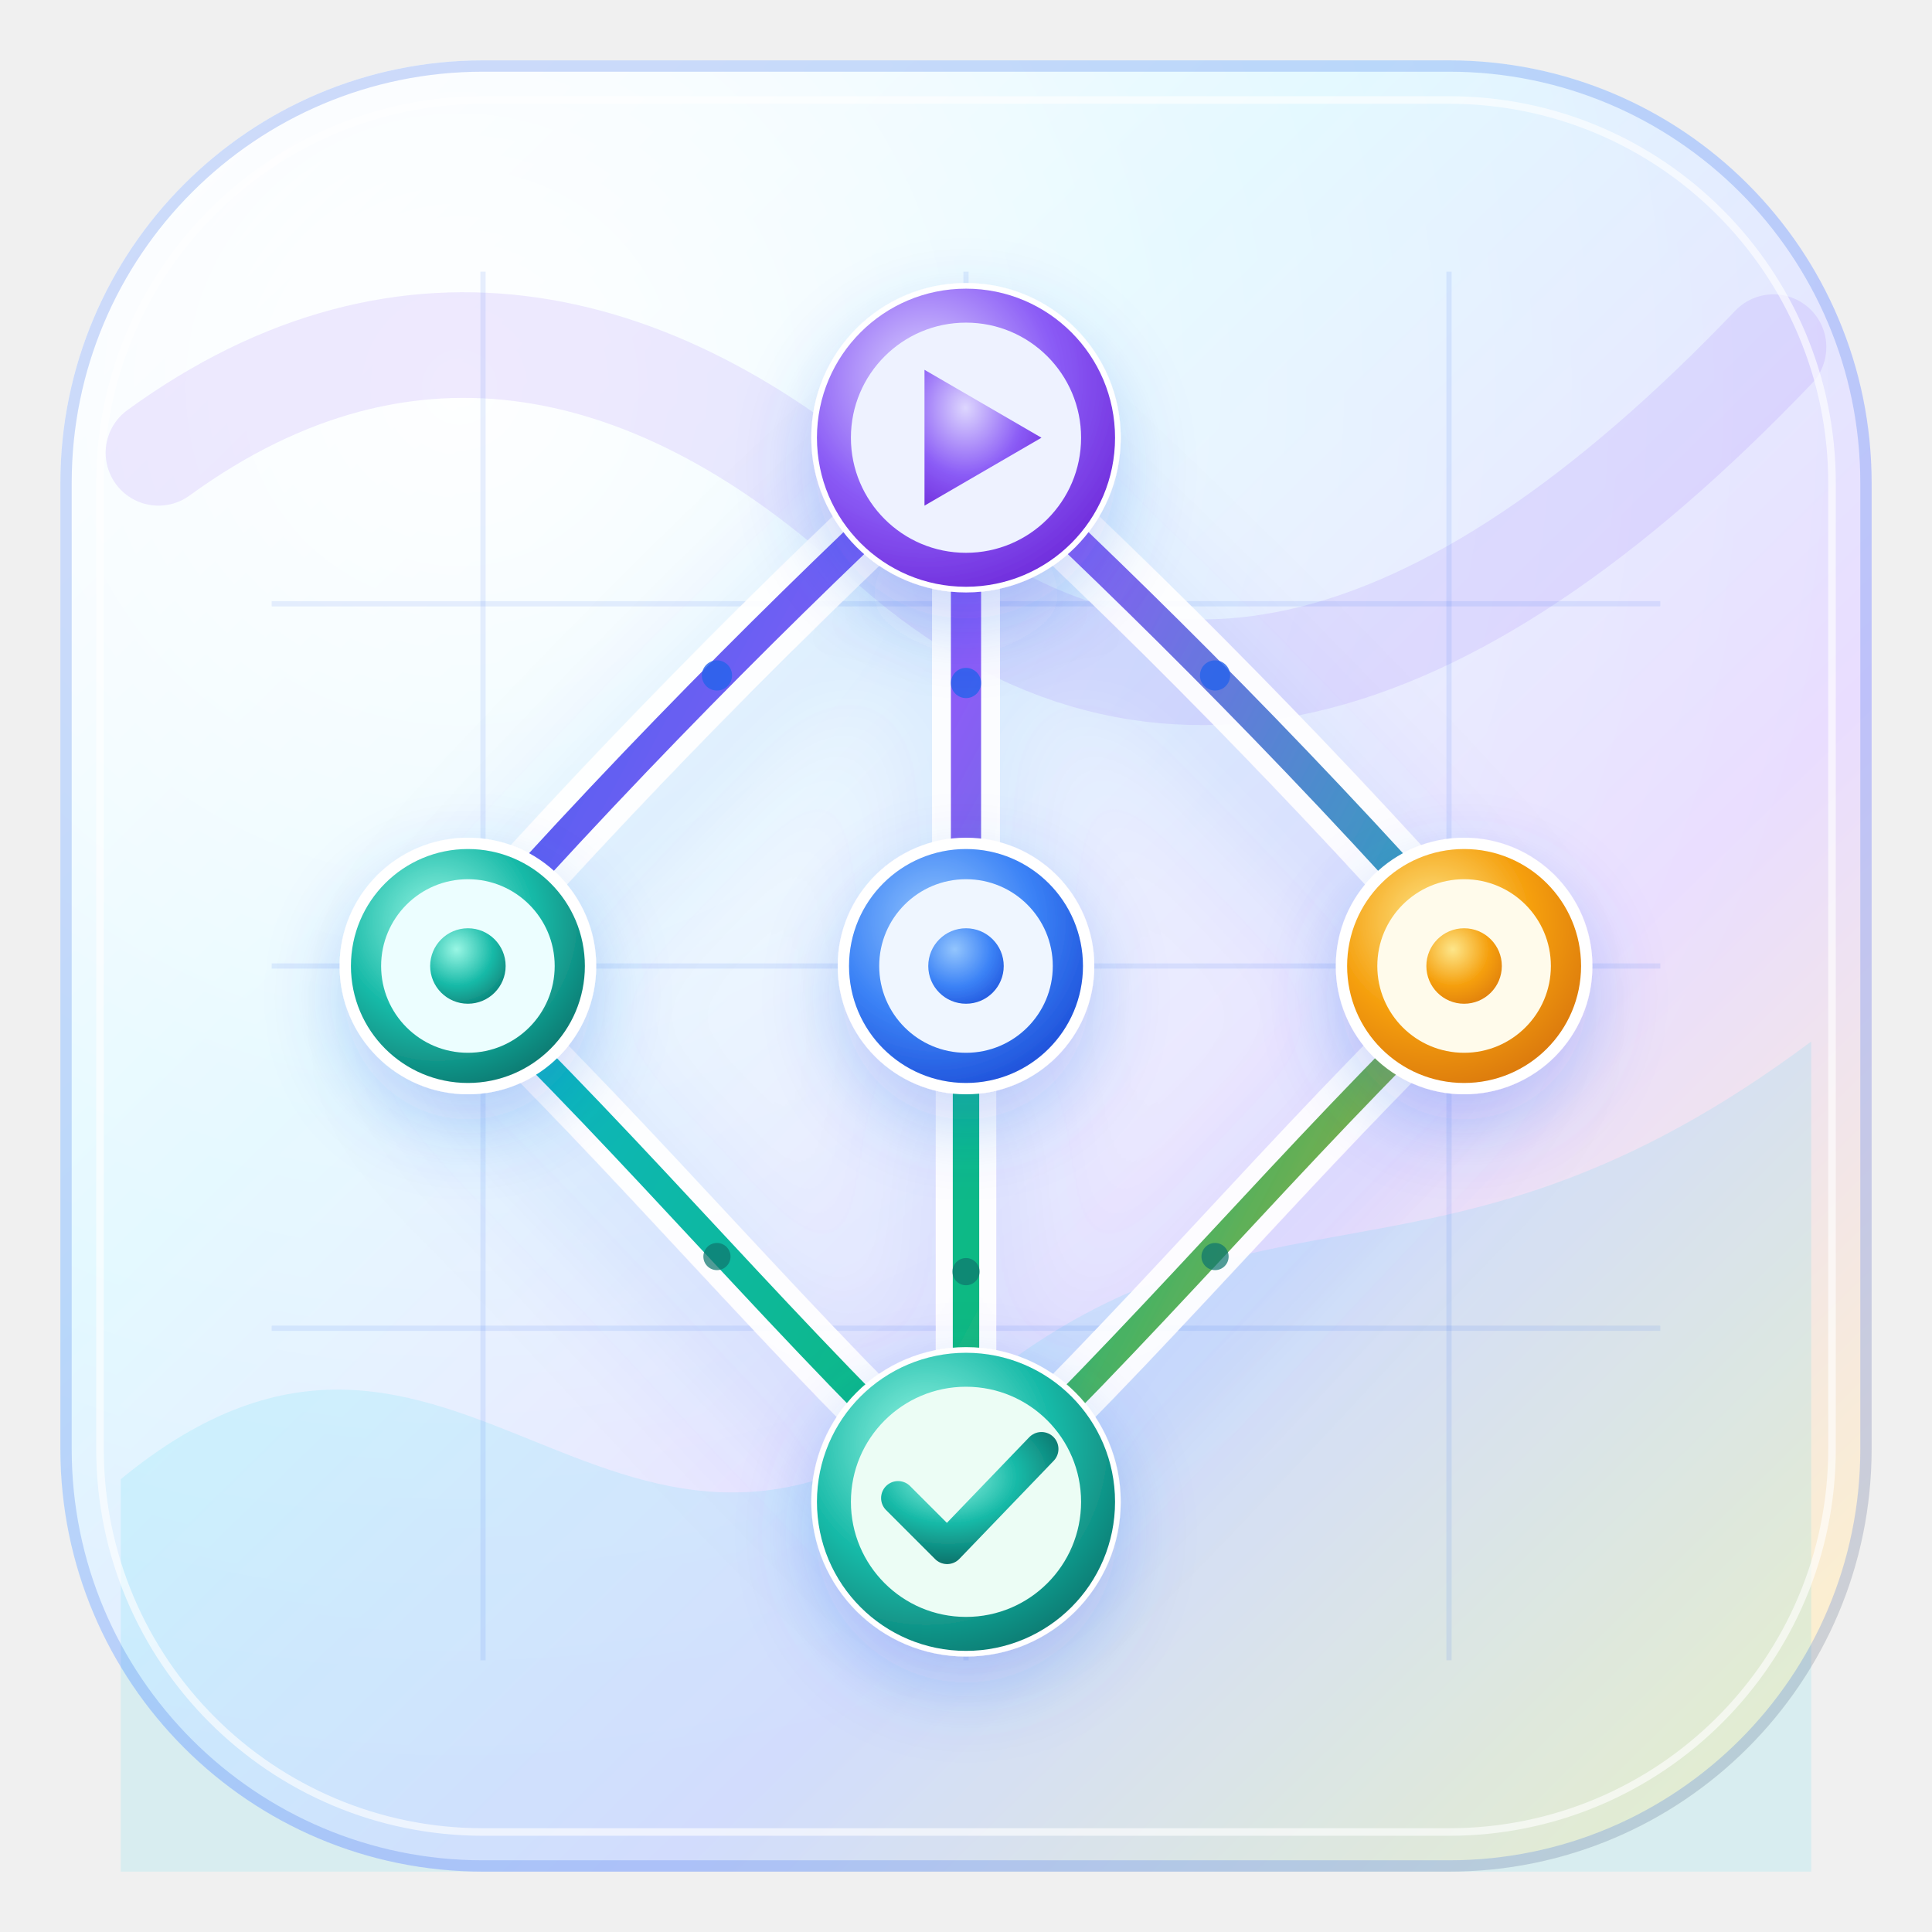
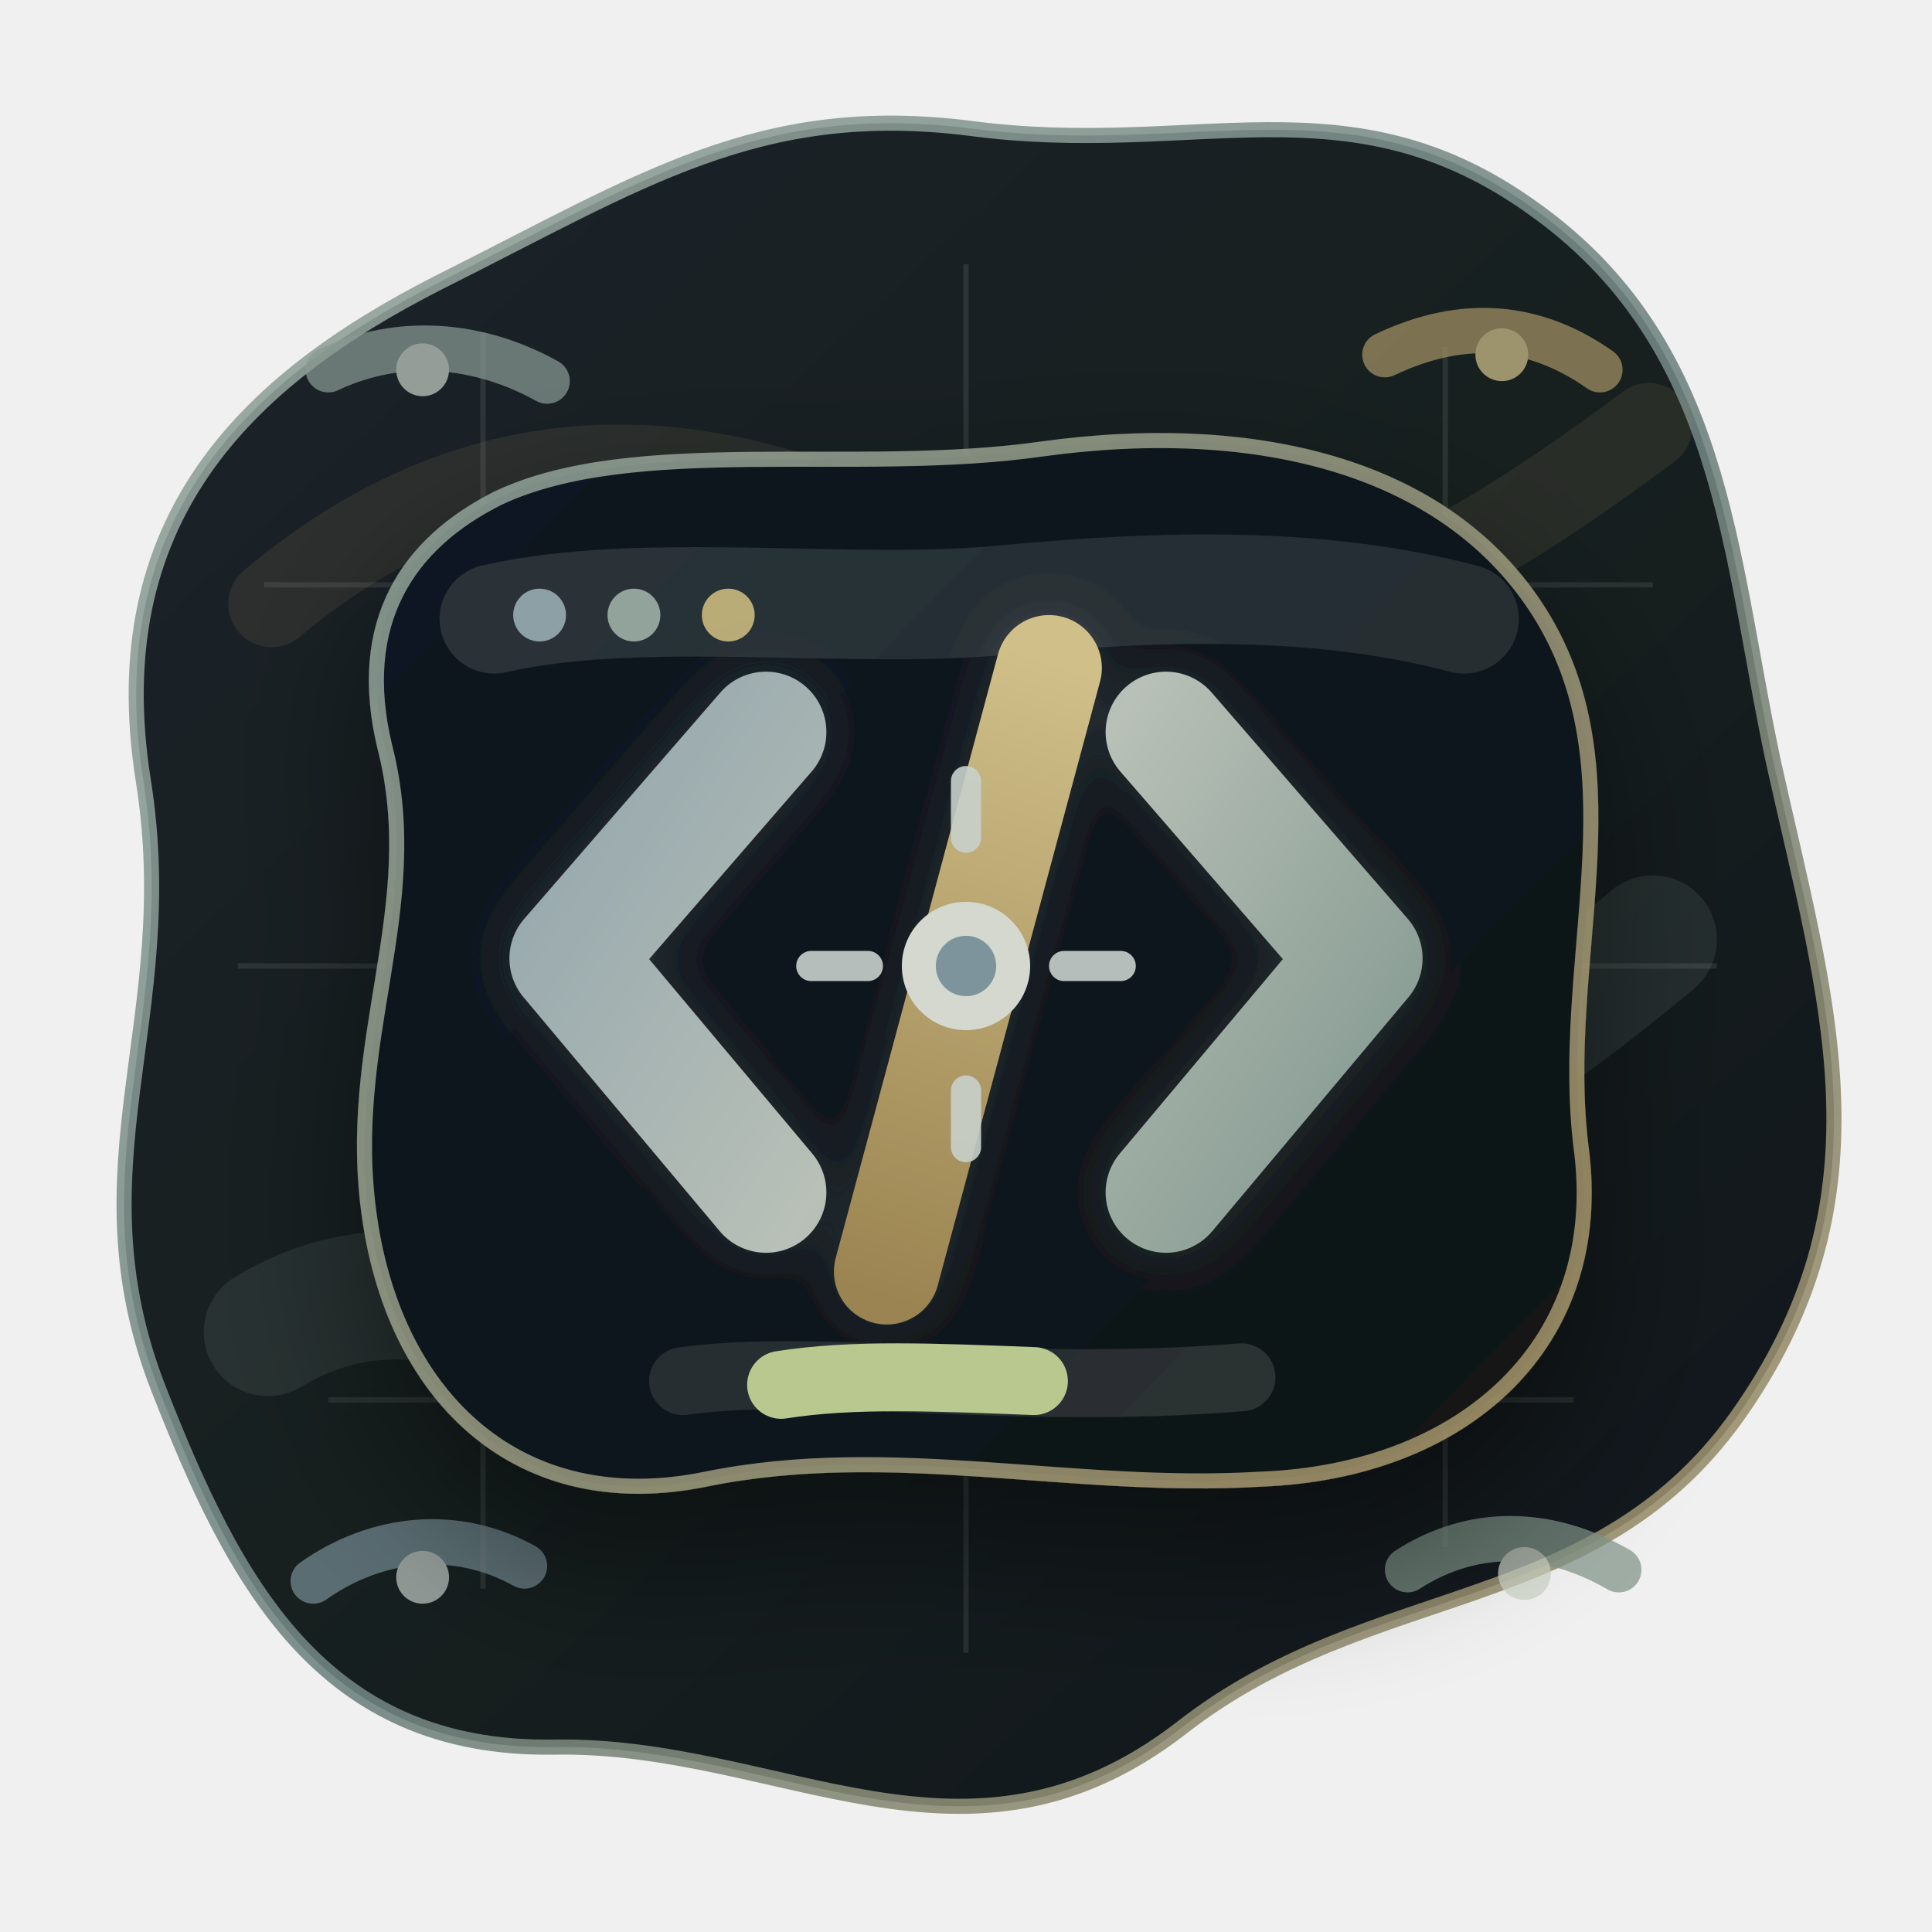
<svg xmlns="http://www.w3.org/2000/svg" width="512" height="512" viewBox="0 0 512 512" fill="none">
  <defs>
-     <linearGradient id="bg" x1="36" y1="30" x2="478" y2="482" gradientUnits="userSpaceOnUse">
-       <stop offset="0" stop-color="#F8FBFF" />
-       <stop offset="0.34" stop-color="#DDF7FF" />
-       <stop offset="0.68" stop-color="#E9DDFF" />
-       <stop offset="1" stop-color="#FFF2C7" />
+     <linearGradient id="stone" x1="66" y1="52" x2="444" y2="462" gradientUnits="userSpaceOnUse">
+       <stop stop-color="#1B2129" />
+       <stop offset="0.48" stop-color="#17201F" />
+       <stop offset="1" stop-color="#11161C" />
    </linearGradient>
-     <radialGradient id="shine" cx="0.22" cy="0.18" r="0.78">
-       <stop offset="0" stop-color="#FFFFFF" stop-opacity="0.95" />
-       <stop offset="0.52" stop-color="#FFFFFF" stop-opacity="0.28" />
-       <stop offset="1" stop-color="#FFFFFF" stop-opacity="0" />
-     </radialGradient>
-     <linearGradient id="edgeExec" x1="92" y1="100" x2="414" y2="274" gradientUnits="userSpaceOnUse">
-       <stop offset="0" stop-color="#2563EB" />
-       <stop offset="0.5" stop-color="#8B5CF6" />
-       <stop offset="1" stop-color="#14B8A6" />
+     <linearGradient id="rim" x1="72" y1="68" x2="432" y2="448" gradientUnits="userSpaceOnUse">
+       <stop stop-color="#93A39B" />
+       <stop offset="0.56" stop-color="#6F8380" />
+       <stop offset="1" stop-color="#A0916B" />
    </linearGradient>
-     <linearGradient id="edgeData" x1="104" y1="254" x2="398" y2="410" gradientUnits="userSpaceOnUse">
-       <stop offset="0" stop-color="#06B6D4" />
-       <stop offset="0.54" stop-color="#10B981" />
-       <stop offset="1" stop-color="#F59E0B" />
+     <linearGradient id="panel" x1="126" y1="128" x2="393" y2="389" gradientUnits="userSpaceOnUse">
+       <stop stop-color="#101820" />
+       <stop offset="0.58" stop-color="#0E151B" />
+       <stop offset="1" stop-color="#121817" />
    </linearGradient>
-     <radialGradient id="nodeBlue" cx="0.35" cy="0.28" r="0.88">
-       <stop offset="0" stop-color="#93C5FD" />
-       <stop offset="0.56" stop-color="#3B82F6" />
-       <stop offset="1" stop-color="#1D4ED8" />
-     </radialGradient>
-     <radialGradient id="nodeTeal" cx="0.35" cy="0.28" r="0.88">
-       <stop offset="0" stop-color="#99F6E4" />
-       <stop offset="0.56" stop-color="#14B8A6" />
-       <stop offset="1" stop-color="#0F766E" />
-     </radialGradient>
-     <radialGradient id="nodeViolet" cx="0.35" cy="0.28" r="0.88">
-       <stop offset="0" stop-color="#DDD6FE" />
-       <stop offset="0.56" stop-color="#8B5CF6" />
-       <stop offset="1" stop-color="#6D28D9" />
-     </radialGradient>
-     <radialGradient id="nodeAmber" cx="0.35" cy="0.28" r="0.88">
-       <stop offset="0" stop-color="#FDE68A" />
-       <stop offset="0.56" stop-color="#F59E0B" />
-       <stop offset="1" stop-color="#D97706" />
-     </radialGradient>
-     <filter id="softShadow" x="-45%" y="-45%" width="190%" height="190%" color-interpolation-filters="sRGB">
-       <feDropShadow dx="0" dy="14" stdDeviation="18" flood-color="#2563EB" flood-opacity="0.18" />
+     <linearGradient id="panelRim" x1="114" y1="118" x2="410" y2="390" gradientUnits="userSpaceOnUse">
+       <stop stop-color="#8FA29A" />
+       <stop offset="1" stop-color="#A39165" />
+     </linearGradient>
+     <linearGradient id="code" x1="148" y1="185" x2="364" y2="323" gradientUnits="userSpaceOnUse">
+       <stop stop-color="#93A6AD" />
+       <stop offset="0.5" stop-color="#B8C0B7" />
+       <stop offset="1" stop-color="#82988F" />
+     </linearGradient>
+     <linearGradient id="needle" x1="228" y1="342" x2="282" y2="176" gradientUnits="userSpaceOnUse">
+       <stop stop-color="#9B8451" />
+       <stop offset="1" stop-color="#D0BF88" />
+     </linearGradient>
+     <filter id="drop" x="-24%" y="-24%" width="148%" height="148%" color-interpolation-filters="sRGB">
+       <feDropShadow dx="0" dy="18" stdDeviation="20" flood-color="#030712" flood-opacity="0.44" />
    </filter>
-     <filter id="nodeShadow" x="-60%" y="-60%" width="220%" height="220%" color-interpolation-filters="sRGB">
-       <feDropShadow dx="0" dy="8" stdDeviation="10" flood-color="#2563EB" flood-opacity="0.24" />
+     <filter id="soft" x="-35%" y="-35%" width="170%" height="170%" color-interpolation-filters="sRGB">
+       <feDropShadow dx="0" dy="0" stdDeviation="7" flood-color="#87978F" flood-opacity="0.22" />
    </filter>
  </defs>
-   <rect x="16" y="16" width="480" height="480" rx="112" fill="url(#bg)" />
-   <rect x="16" y="16" width="480" height="480" rx="112" fill="url(#shine)" />
-   <path d="M32 392 C122 318 162 448 257 369 C333 306 381 350 480 276 V496 H32 Z" fill="#22D3EE" fill-opacity="0.12" />
-   <path d="M42 120 C108 72 175 88 234 142 C303 205 382 184 470 92" stroke="#8B5CF6" stroke-opacity="0.13" stroke-width="28" stroke-linecap="round" />
-   <g stroke="#2563EB" stroke-opacity="0.1" stroke-width="1.4">
-     <path d="M128 72 V440 M256 72 V440 M384 72 V440" />
-     <path d="M72 160 H440 M72 256 H440 M72 352 H440" />
+   <path d="M257 34 C317 42 357 20 406 55 C457 91 458 146 470 202 C484 265 501 316 462 373 C424 429 364 418 313 458 C256 502 207 462 147 463 C85 464 62 419 42 368 C19 309 48 270 38 207 C27 138 65 101 116 75 C170 48 201 27 257 34 Z" fill="url(#stone)" />
+   <path d="M257 34 C317 42 357 20 406 55 C457 91 458 146 470 202 C484 265 501 316 462 373 C424 429 364 418 313 458 C256 502 207 462 147 463 C85 464 62 419 42 368 C19 309 48 270 38 207 C27 138 65 101 116 75 C170 48 201 27 257 34 Z" stroke="url(#rim)" stroke-width="4" stroke-opacity="0.9" />
+   <path d="M71 353 C129 318 174 392 239 351 C304 310 340 331 438 249" stroke="#7E9189" stroke-opacity="0.16" stroke-width="34" stroke-linecap="round" />
+   <path d="M72 160 C134 108 197 119 255 151 C318 186 370 163 437 113" stroke="#A39165" stroke-opacity="0.13" stroke-width="23" stroke-linecap="round" />
+   <g opacity="0.12" stroke="#C6CEC7" stroke-width="1.4">
+     <path d="M128 88 V421 M256 70 V438 M383 92 V410" />
+     <path d="M70 155 H438 M63 256 H455 M87 371 H417" />
  </g>
-   <rect x="17.5" y="17.5" width="477" height="477" rx="110.5" fill="none" stroke="#2563EB" stroke-opacity="0.22" stroke-width="3" />
-   <rect x="26.5" y="26.5" width="459" height="459" rx="101.5" fill="none" stroke="#FFFFFF" stroke-opacity="0.62" stroke-width="2" />
-   <g filter="url(#softShadow)" stroke-linecap="round" stroke-linejoin="round">
-     <path d="M256 116 C218 151 172 196 124 250 M256 116 C256 158 256 198 256 238 M256 116 C294 151 340 196 388 250" stroke="#FFFFFF" stroke-opacity="0.9" stroke-width="18" />
-     <path d="M124 262 C168 304 211 356 256 398 M256 274 V398 M388 262 C344 304 301 356 256 398" stroke="#FFFFFF" stroke-opacity="0.9" stroke-width="16" />
-     <path d="M256 116 C218 151 172 196 124 250 M256 116 C256 158 256 198 256 238 M256 116 C294 151 340 196 388 250" stroke="url(#edgeExec)" stroke-width="8" />
-     <path d="M124 262 C168 304 211 356 256 398 M256 274 V398 M388 262 C344 304 301 356 256 398" stroke="url(#edgeData)" stroke-width="7" />
+   <g opacity="0.72">
+     <path d="M87 98 C106 89 127 91 145 101" stroke="#889A93" stroke-width="12" stroke-linecap="round" />
+     <circle cx="112" cy="98" r="7" fill="#C3CDC3" />
+     <path d="M367 94 C388 84 407 86 424 98" stroke="#A39165" stroke-width="12" stroke-linecap="round" />
+     <circle cx="398" cy="94" r="7" fill="#D1C18C" />
+     <path d="M83 419 C100 407 121 405 139 415" stroke="#758A91" stroke-width="12" stroke-linecap="round" />
+     <circle cx="112" cy="418" r="7" fill="#C1C9C4" />
+     <path d="M373 416 C390 405 410 405 429 416" stroke="#7F9388" stroke-width="12" stroke-linecap="round" />
+     <circle cx="404" cy="417" r="7" fill="#C9D1C4" />
  </g>
-   <g fill="#2563EB" fill-opacity="0.8">
-     <circle cx="190" cy="179" r="4" />
-     <circle cx="256" cy="181" r="4" />
-     <circle cx="322" cy="179" r="4" />
+   <g filter="url(#drop)">
+     <path d="M132 132 C168 115 227 126 276 119 C334 111 385 124 409 164 C434 206 413 255 419 304 C426 356 388 390 334 392 C284 395 236 382 187 392 C138 402 105 371 98 323 C91 276 113 241 102 198 C94 165 108 144 132 132 Z" fill="url(#panel)" />
+     <path d="M132 132 C168 115 227 126 276 119 C334 111 385 124 409 164 C434 206 413 255 419 304 C426 356 388 390 334 392 C284 395 236 382 187 392 C138 402 105 371 98 323 C91 276 113 241 102 198 C94 165 108 144 132 132 Z" stroke="url(#panelRim)" stroke-width="4" stroke-opacity="0.86" />
+     <path d="M131 164 C170 155 226 163 266 159 C309 155 350 154 388 164" stroke="#C7CEC9" stroke-opacity="0.14" stroke-width="29" stroke-linecap="round" />
+     <circle cx="143" cy="163" r="7" fill="#8DA0A6" />
+     <circle cx="168" cy="163" r="7" fill="#91A39B" />
+     <circle cx="193" cy="163" r="7" fill="#B9AC77" />
+     <g filter="url(#soft)" stroke-linecap="round" stroke-linejoin="round">
+       <path d="M203 194 L151 254 L203 316" stroke="url(#code)" stroke-width="32" />
+       <path d="M309 194 L361 254 L309 316" stroke="url(#code)" stroke-width="32" />
+       <path d="M278 177 L235 337" stroke="url(#needle)" stroke-width="28" />
+     </g>
+     <path d="M181 366 C218 361 267 370 329 365" stroke="#C7CEC9" stroke-opacity="0.14" stroke-width="18" stroke-linecap="round" />
+     <path d="M207 367 C226 364 248 365 274 366" stroke="#B8C88F" stroke-width="18" stroke-linecap="round" />
  </g>
-   <g fill="#0F766E" fill-opacity="0.72">
-     <circle cx="190" cy="333" r="3.6" />
-     <circle cx="256" cy="337" r="3.6" />
-     <circle cx="322" cy="333" r="3.6" />
+   <g opacity="0.9" stroke="#C8D0CB" stroke-width="8" stroke-linecap="round">
+     <path d="M256 207 V222 M256 289 V304 M215 256 H230 M282 256 H297" />
  </g>
-   <g filter="url(#nodeShadow)">
-     <circle cx="256" cy="116" r="41" fill="#FFFFFF" />
-     <circle cx="256" cy="116" r="35" fill="#EEF2FF" stroke="url(#nodeViolet)" stroke-width="9" />
-     <path d="M245 98 L245 134 L276 116 Z" fill="url(#nodeViolet)" />
-     <circle cx="124" cy="256" r="34" fill="#FFFFFF" />
-     <circle cx="124" cy="256" r="27" fill="#ECFEFF" stroke="url(#nodeTeal)" stroke-width="8" />
-     <circle cx="124" cy="256" r="10" fill="url(#nodeTeal)" />
-     <circle cx="256" cy="256" r="34" fill="#FFFFFF" />
-     <circle cx="256" cy="256" r="27" fill="#EFF6FF" stroke="url(#nodeBlue)" stroke-width="8" />
-     <circle cx="256" cy="256" r="10" fill="url(#nodeBlue)" />
-     <circle cx="388" cy="256" r="34" fill="#FFFFFF" />
-     <circle cx="388" cy="256" r="27" fill="#FFFBEB" stroke="url(#nodeAmber)" stroke-width="8" />
-     <circle cx="388" cy="256" r="10" fill="url(#nodeAmber)" />
-     <circle cx="256" cy="398" r="41" fill="#FFFFFF" />
-     <circle cx="256" cy="398" r="35" fill="#ECFDF5" stroke="url(#nodeTeal)" stroke-width="9" />
-     <path d="M238 397 L251 410 L276 384" stroke="url(#nodeTeal)" stroke-width="9" stroke-linecap="round" stroke-linejoin="round" />
-   </g>
+   <circle cx="256" cy="256" r="17" fill="#D4D8CF" />
+   <circle cx="256" cy="256" r="8" fill="#7E949D" />
</svg>
